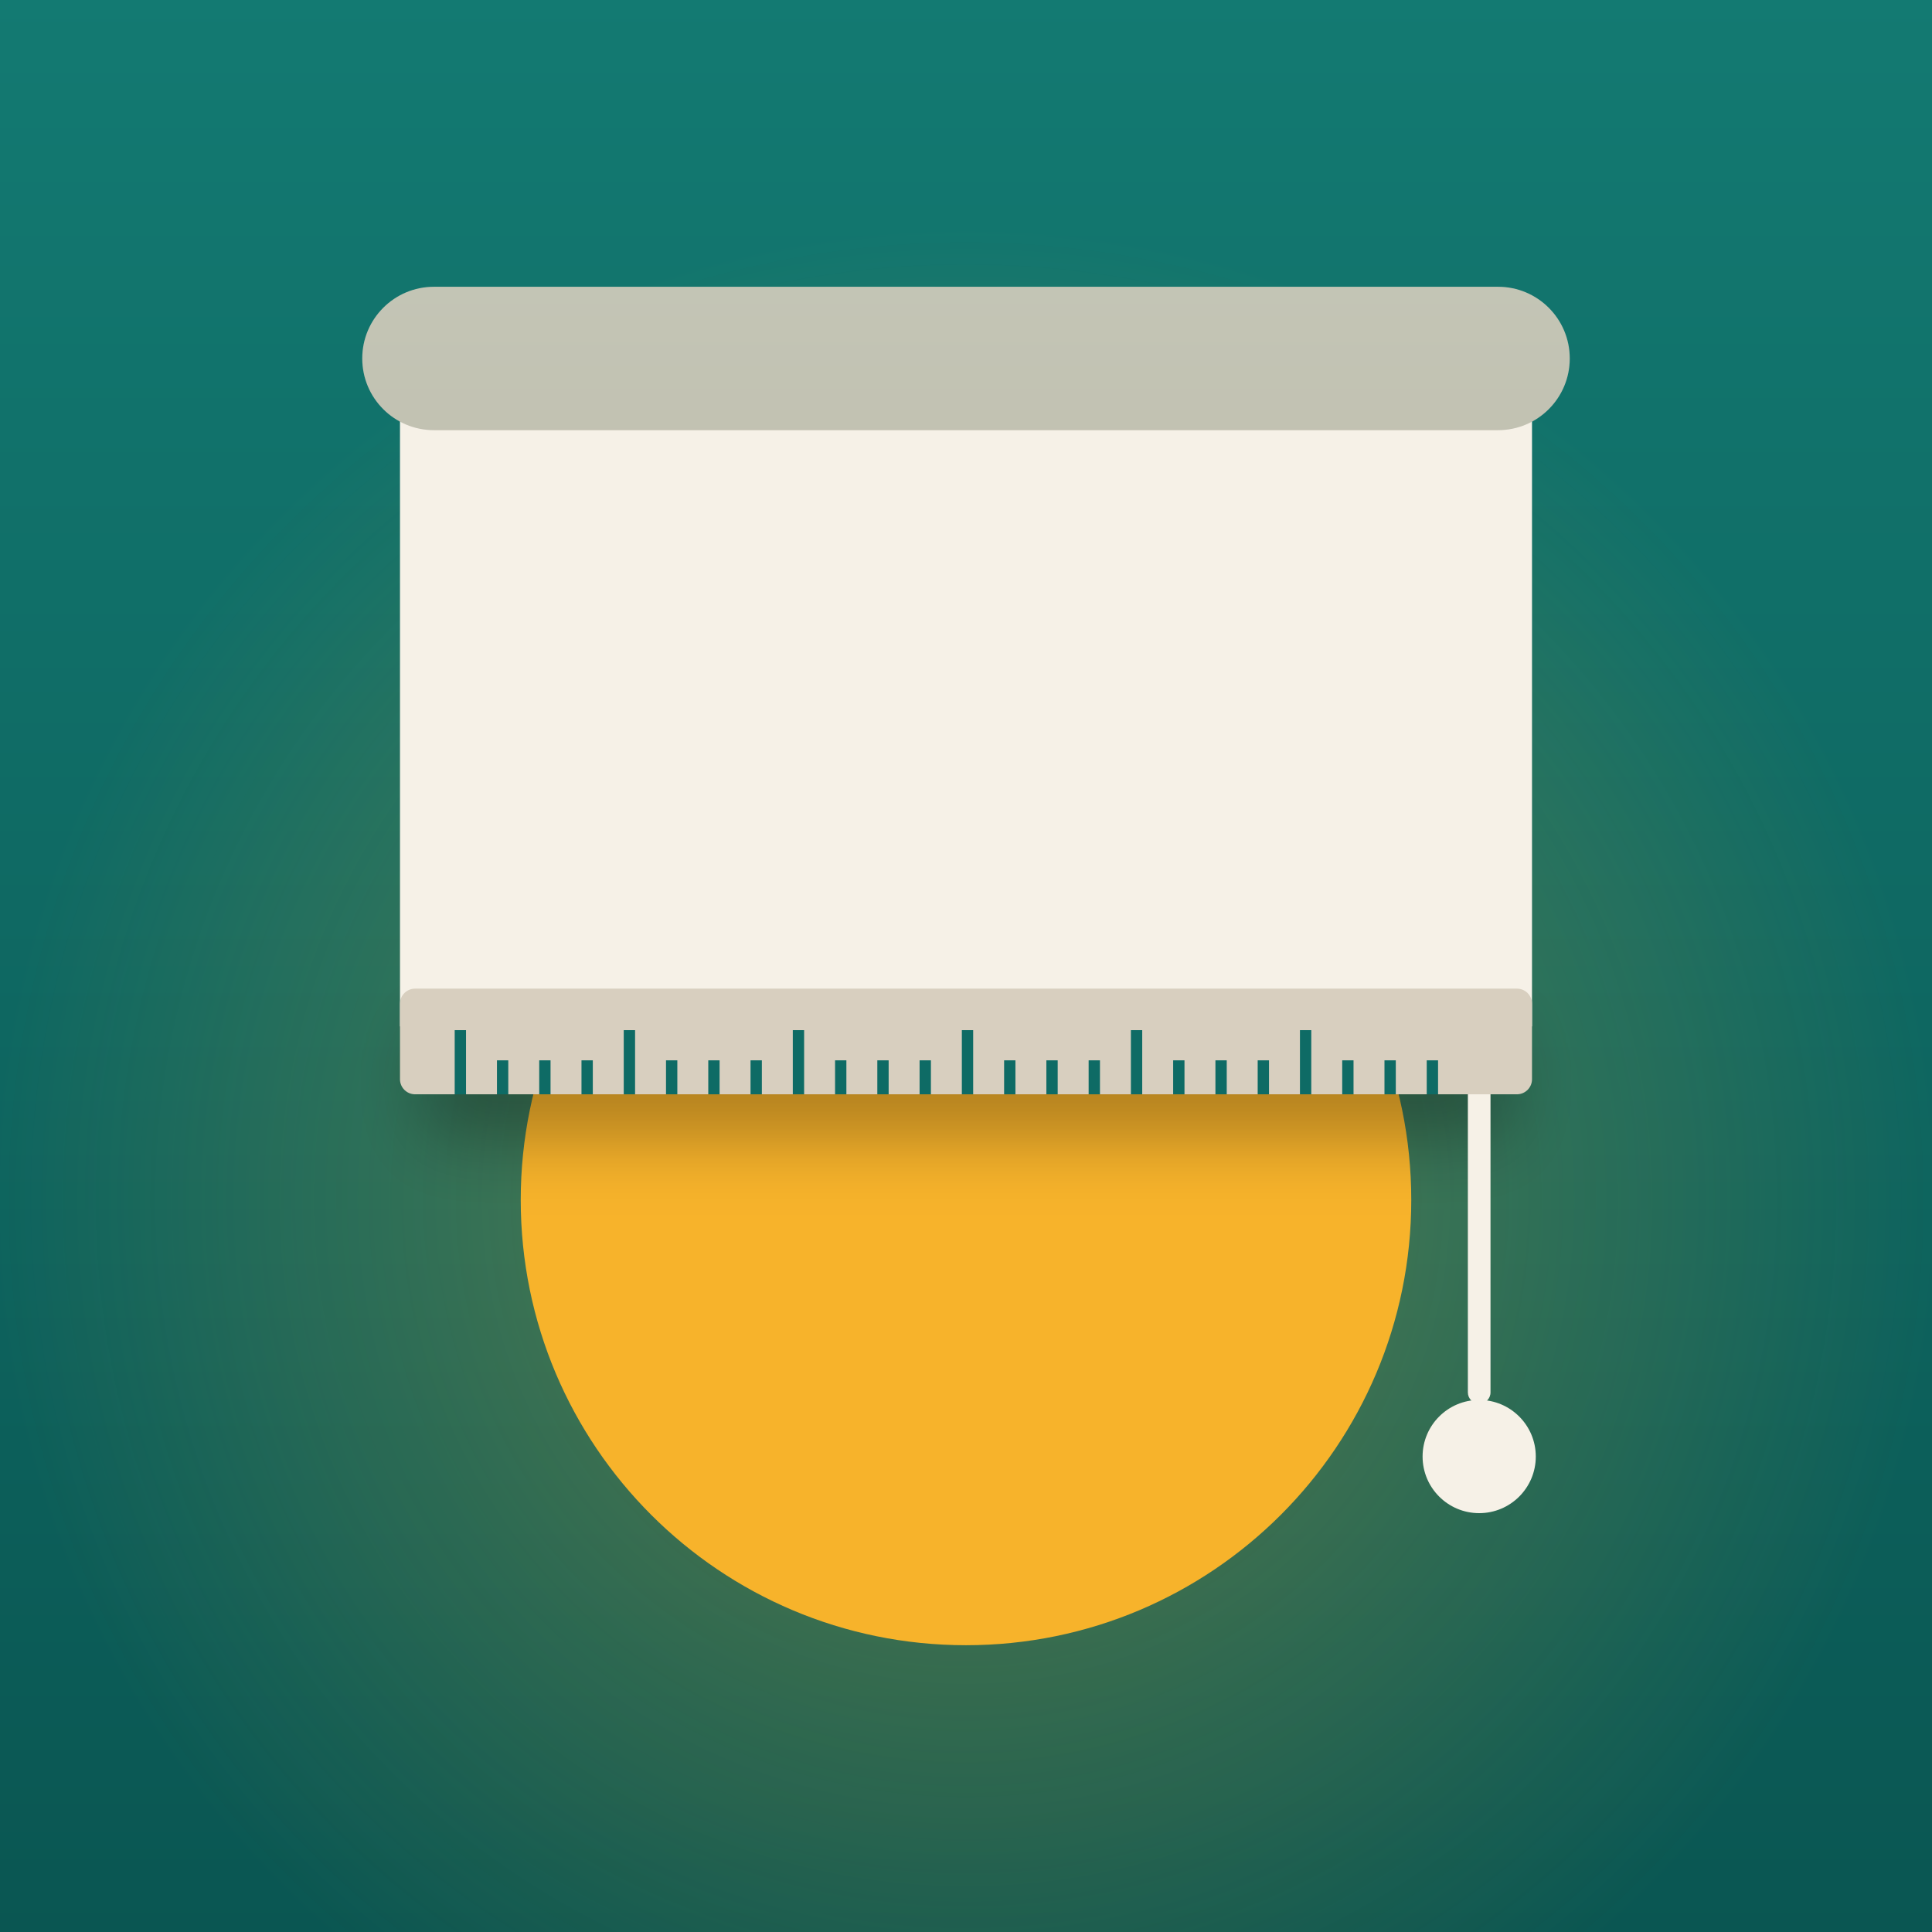
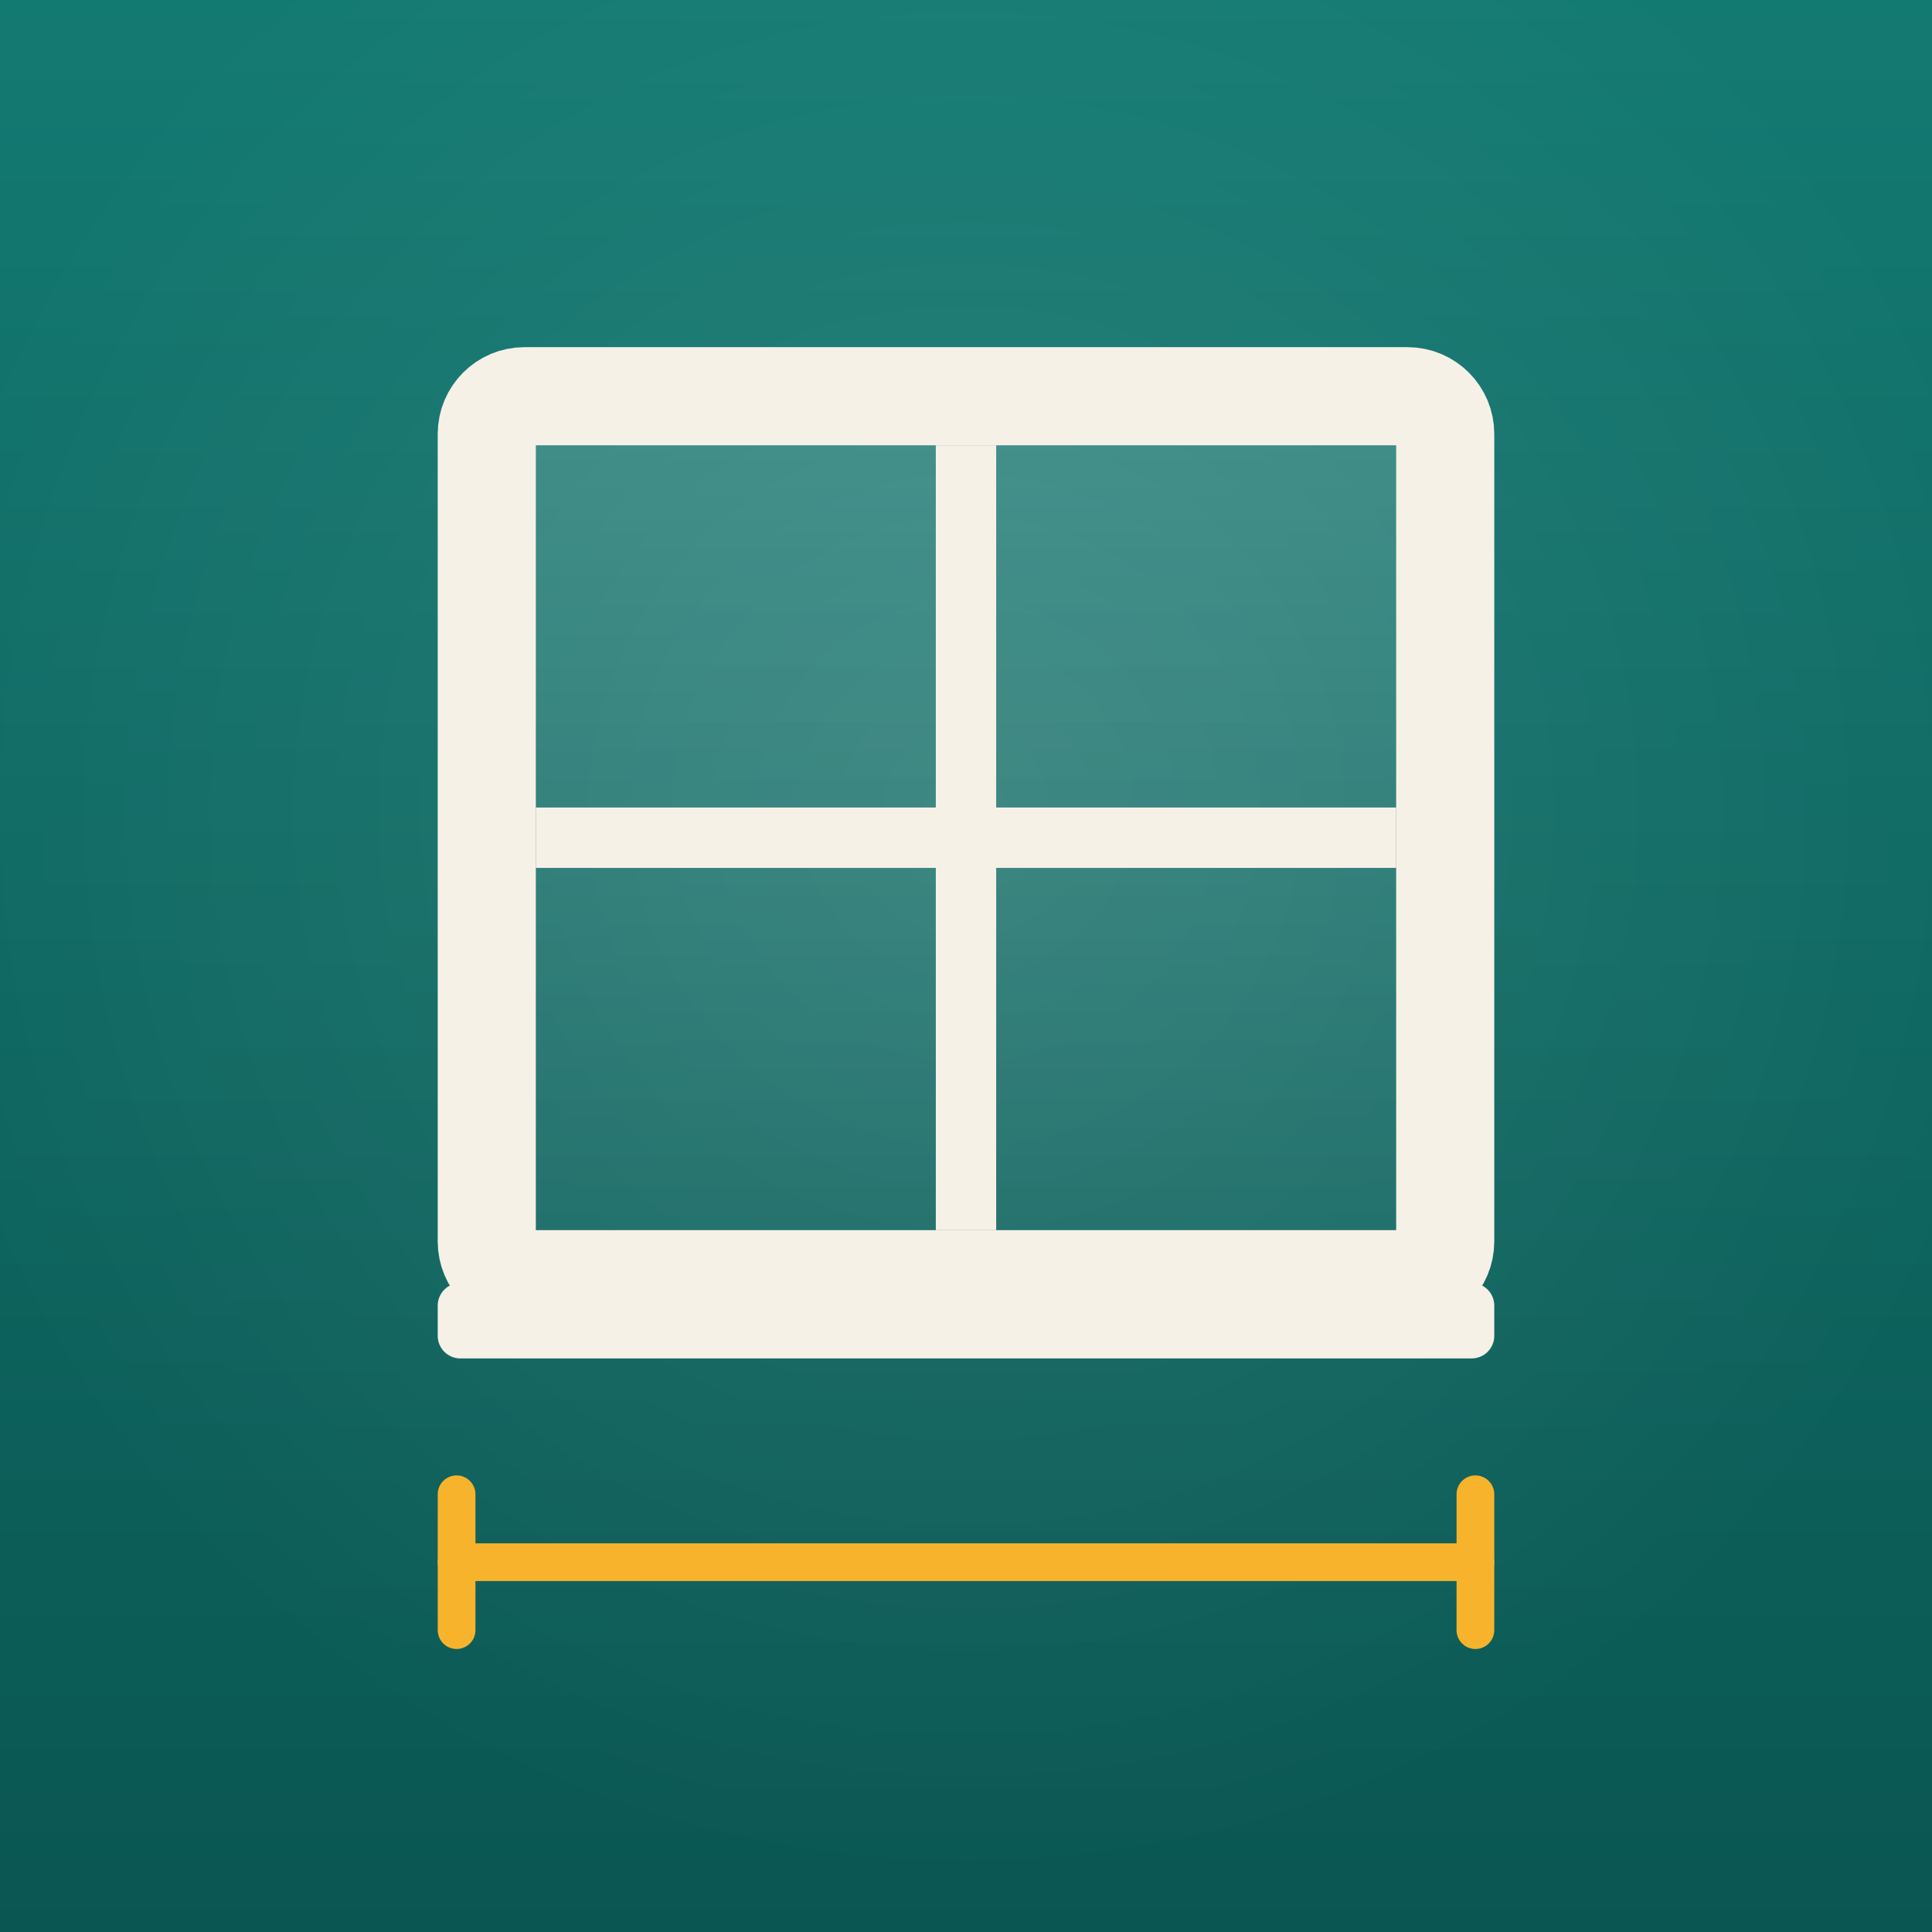
<svg xmlns="http://www.w3.org/2000/svg" viewBox="0 0 512 512" width="512" height="512">
  <defs>
    <linearGradient id="bg" x1="0" y1="0" x2="0" y2="1">
      <stop offset="0" stop-color="#137A72" />
      <stop offset="1" stop-color="#0A5652" />
    </linearGradient>
-     <filter id="soft" x="-10%" y="-60%" width="120%" height="260%">
-       <feGaussianBlur stdDeviation="9" />
-     </filter>
-     <radialGradient id="glow" cx="0.5" cy="0.62" r="0.5">
-       <stop offset="0" stop-color="#F7B32B" stop-opacity="0.35" />
-       <stop offset="1" stop-color="#F7B32B" stop-opacity="0" />
+     <linearGradient id="glass" x1="0" y1="0" x2="0" y2="1">
+       <stop offset="0" stop-color="#FFFFFF" stop-opacity="0.16" />
+       <stop offset="1" stop-color="#FFFFFF" stop-opacity="0.04" />
+     </linearGradient>
+     <radialGradient id="light" cx="0.5" cy="0.42" r="0.55">
+       <stop offset="0" stop-color="#FFFFFF" stop-opacity="0.10" />
+       <stop offset="1" stop-color="#FFFFFF" stop-opacity="0" />
    </radialGradient>
  </defs>
  <rect width="512" height="512" fill="url(#bg)" />
-   <rect width="512" height="512" fill="url(#glow)" />
-   <circle cx="256" cy="318" r="118" fill="#F7B32B" />
-   <rect x="112" y="272" width="288" height="30" rx="6" fill="#000" opacity="0.28" filter="url(#soft)" />
-   <rect x="389" y="286" width="6" height="86" rx="3" fill="#F6F1E7" />
-   <circle cx="392" cy="386" r="15" fill="#F6F1E7" />
-   <rect x="106" y="100" width="300" height="172" fill="#F6F1E7" />
-   <rect x="106" y="262" width="300" height="28" rx="4" fill="#D8CFBF" />
-   <rect x="120.5" y="273" width="3" height="17" fill="#0E6B65" />
-   <rect x="131.7" y="281" width="3" height="9" fill="#0E6B65" />
-   <rect x="142.9" y="281" width="3" height="9" fill="#0E6B65" />
-   <rect x="154.1" y="281" width="3" height="9" fill="#0E6B65" />
-   <rect x="165.3" y="273" width="3" height="17" fill="#0E6B65" />
-   <rect x="176.5" y="281" width="3" height="9" fill="#0E6B65" />
-   <rect x="187.7" y="281" width="3" height="9" fill="#0E6B65" />
-   <rect x="198.9" y="281" width="3" height="9" fill="#0E6B65" />
-   <rect x="210.1" y="273" width="3" height="17" fill="#0E6B65" />
-   <rect x="221.3" y="281" width="3" height="9" fill="#0E6B65" />
-   <rect x="232.5" y="281" width="3" height="9" fill="#0E6B65" />
-   <rect x="243.7" y="281" width="3" height="9" fill="#0E6B65" />
-   <rect x="254.9" y="273" width="3" height="17" fill="#0E6B65" />
-   <rect x="266.1" y="281" width="3" height="9" fill="#0E6B65" />
-   <rect x="277.3" y="281" width="3" height="9" fill="#0E6B65" />
-   <rect x="288.5" y="281" width="3" height="9" fill="#0E6B65" />
-   <rect x="299.7" y="273" width="3" height="17" fill="#0E6B65" />
-   <rect x="310.9" y="281" width="3" height="9" fill="#0E6B65" />
-   <rect x="322.1" y="281" width="3" height="9" fill="#0E6B65" />
-   <rect x="333.3" y="281" width="3" height="9" fill="#0E6B65" />
-   <rect x="344.5" y="273" width="3" height="17" fill="#0E6B65" />
-   <rect x="355.7" y="281" width="3" height="9" fill="#0E6B65" />
-   <rect x="366.9" y="281" width="3" height="9" fill="#0E6B65" />
-   <rect x="378.1" y="281" width="3" height="9" fill="#0E6B65" />
-   <rect x="96" y="76" width="320" height="38" rx="19" fill="#D6CDBD" />
-   <rect x="96" y="76" width="320" height="38" rx="19" fill="url(#bg)" opacity="0.10" />
+   <rect width="512" height="512" fill="url(#light)" />
+   <rect x="129" y="105" width="254" height="234" rx="10" fill="url(#glass)" />
+   <rect x="129" y="105" width="254" height="234" rx="10" fill="none" stroke="#F6F1E7" stroke-width="26" stroke-linejoin="round" />
+   <rect x="248" y="118" width="16" height="208" fill="#F6F1E7" />
+   <rect x="142" y="214" width="228" height="16" fill="#F6F1E7" />
+   <rect x="116" y="340" width="280" height="20" rx="6" fill="#F6F1E7" />
+   <rect x="116" y="409" width="280" height="10" rx="5" fill="#F7B32B" />
+   <rect x="116" y="391" width="10" height="46" rx="5" fill="#F7B32B" />
+   <rect x="386" y="391" width="10" height="46" rx="5" fill="#F7B32B" />
</svg>
